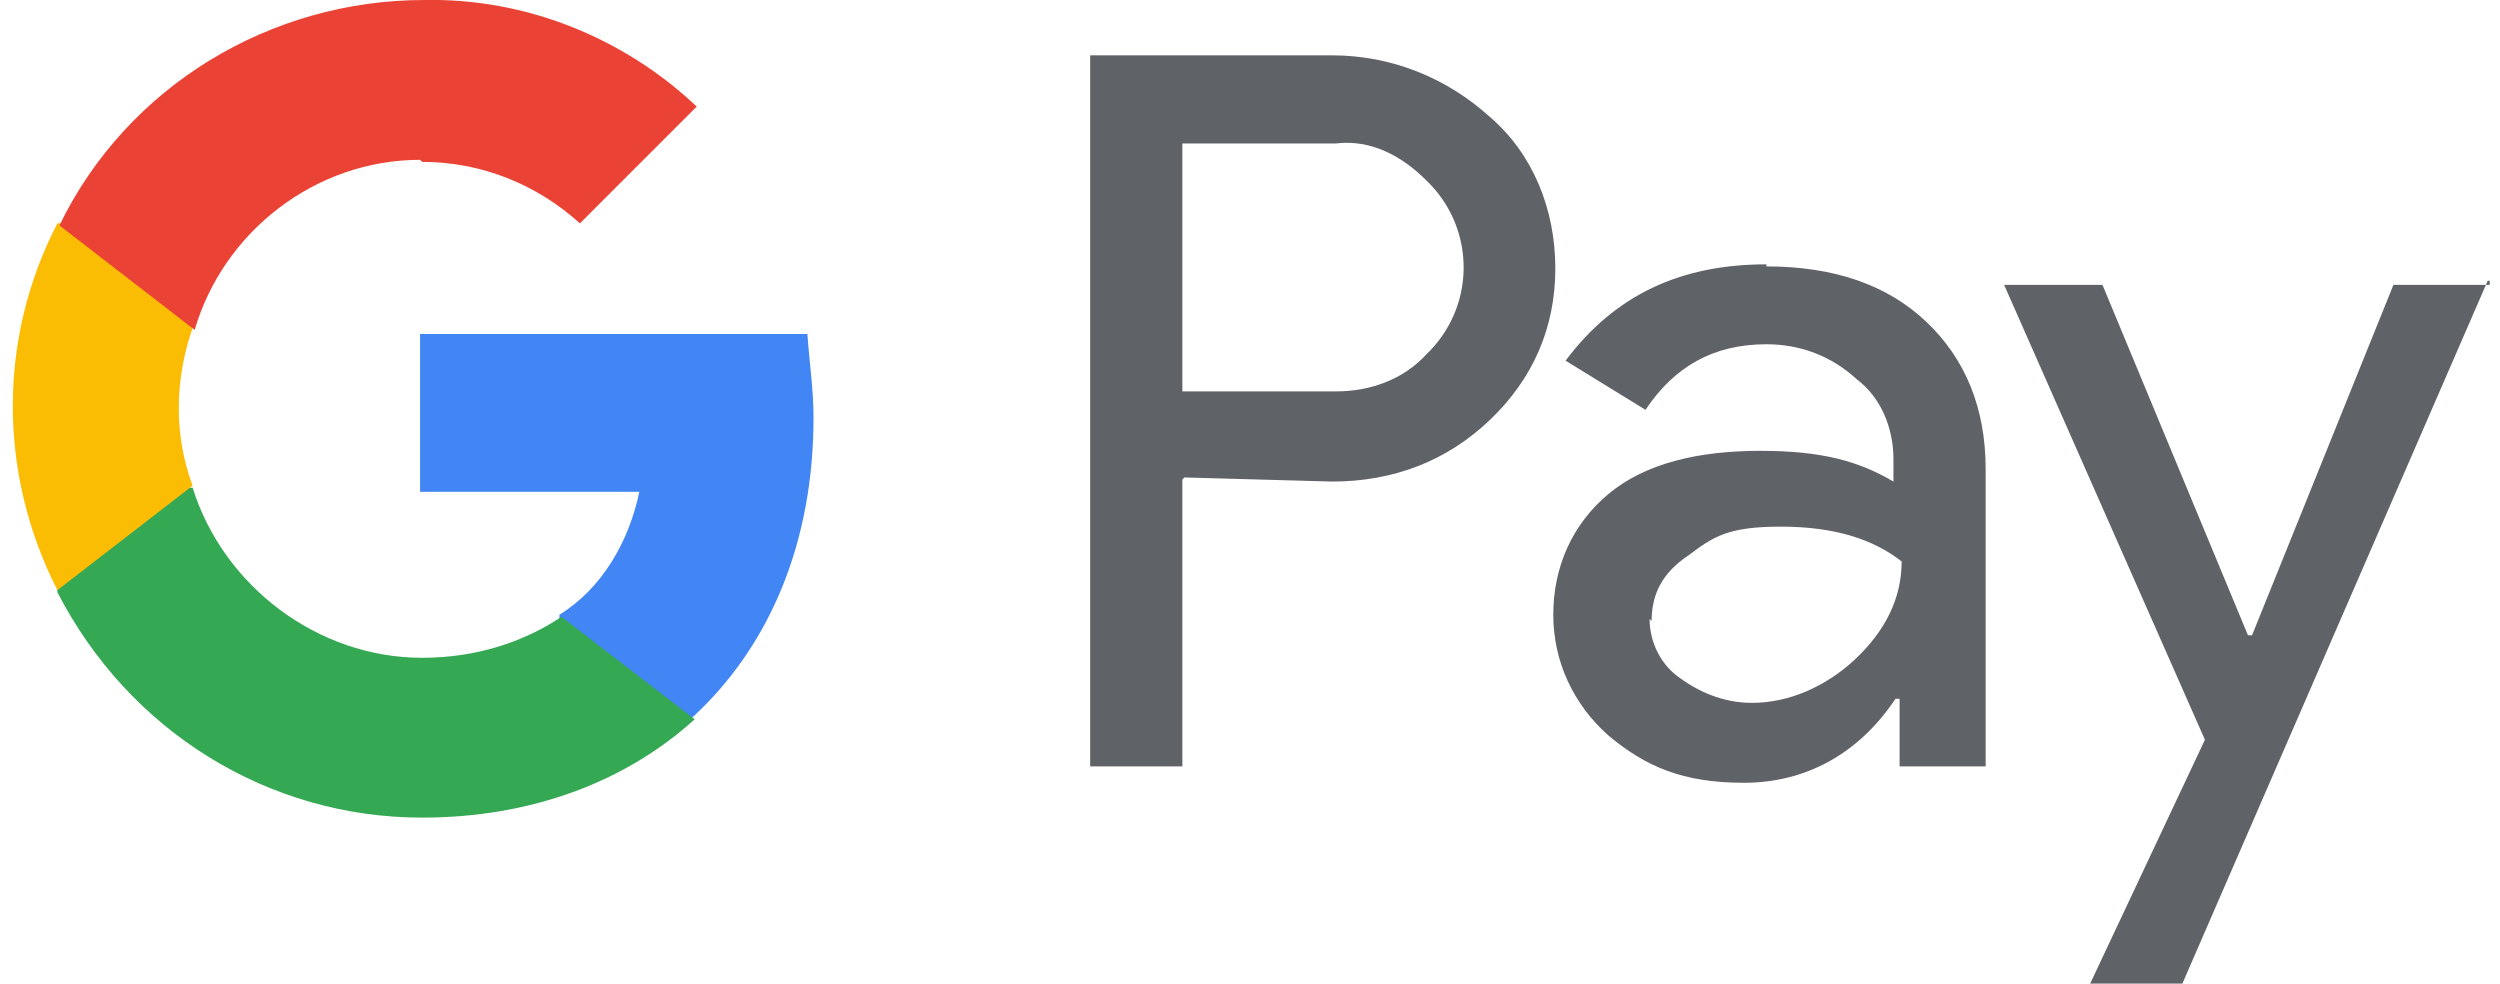
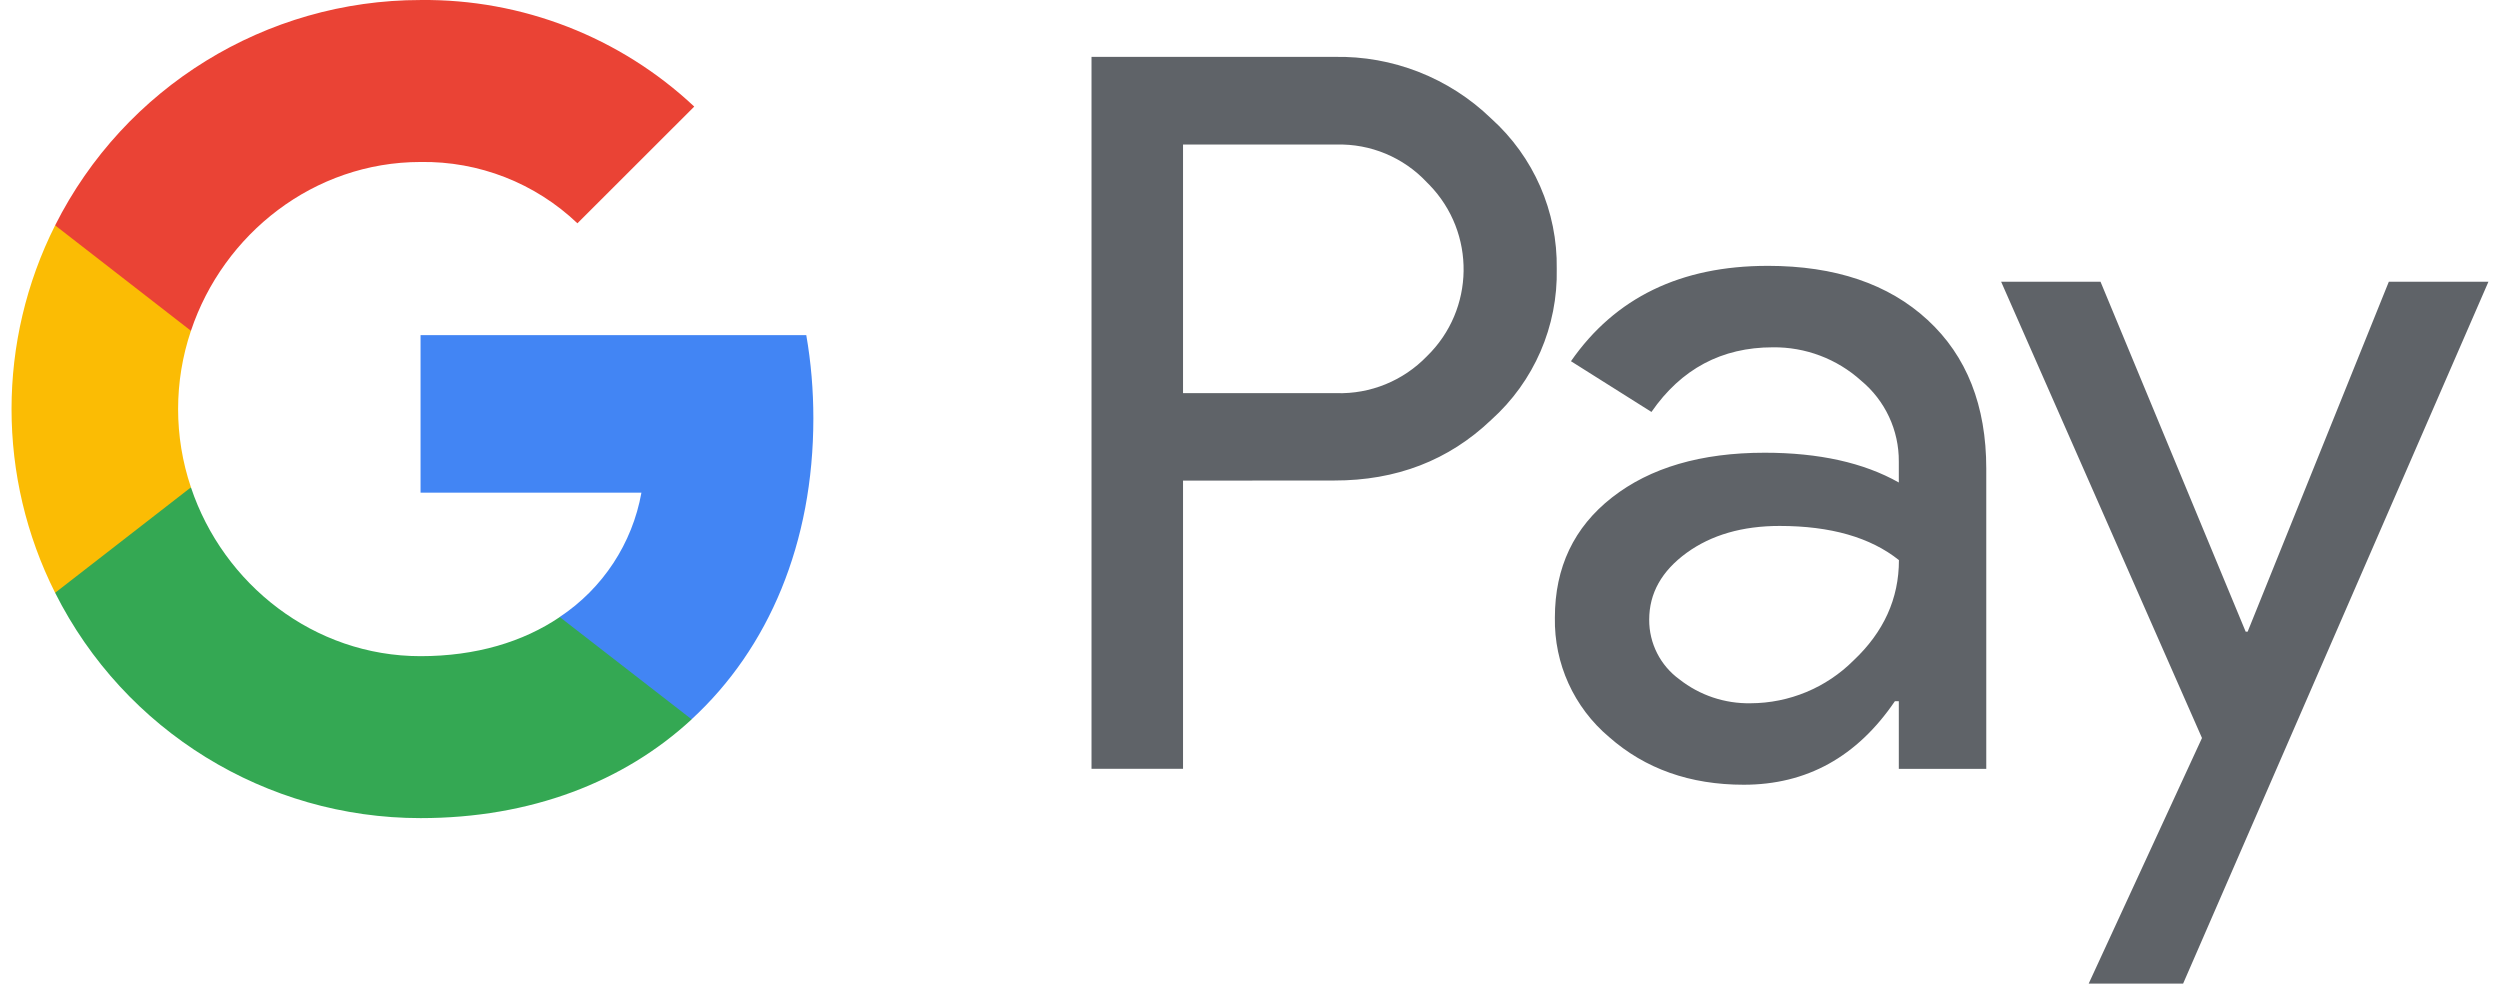
- <svg xmlns="http://www.w3.org/2000/svg" id="Layer_1" version="1.1" viewBox="0 0 122 48">
-   <defs>
-     <style>.st4{fill:#5f6368}</style>
-   </defs>
-   <path d="M57.7 23.4v14h-4.5V2.7H65c2.9 0 5.6 1.1 7.7 3 2.1 1.8 3.2 4.5 3.2 7.4s-1.1 5.4-3.2 7.4-4.7 3-7.7 3l-7.2-.2Zm0-16.4v12.1h7.5c1.7 0 3.3-.6 4.4-1.8 2.4-2.3 2.4-6 .2-8.3l-.2-.2c-1.2-1.2-2.7-2-4.4-1.8h-7.5ZM86.2 13c3.3 0 5.9.9 7.8 2.7s2.9 4.2 2.9 7.2v14.5h-4.2v-3.3h-.2c-1.8 2.7-4.4 4.1-7.4 4.1s-4.8-.8-6.6-2.3c-1.7-1.5-2.7-3.6-2.7-5.9s.9-4.4 2.7-5.9 4.4-2.1 7.4-2.1 4.8.5 6.5 1.5v-1.1c0-1.5-.6-3-1.8-3.9-1.2-1.1-2.7-1.7-4.4-1.7-2.6 0-4.5 1.1-5.9 3.2l-3.9-2.4c2.4-3.2 5.6-4.7 9.8-4.7Zm-5.7 17.2c0 1.2.6 2.3 1.5 2.9 1.1.8 2.3 1.2 3.5 1.2 1.8 0 3.6-.8 5-2.1 1.5-1.4 2.3-3 2.3-4.8-1.4-1.1-3.3-1.7-5.9-1.7s-3.3.5-4.5 1.4c-1.2.8-1.8 1.8-1.8 3.2ZM121.4 13.7 106.5 48H102l5.6-11.9-9.8-22.2h4.8l7.1 17.1h.2l6.9-17.1h4.7v-.2Z" class="st4" />
-   <path d="M39.7 20.4c0-1.4-.2-2.7-.3-4.1H20.5V24h10.7c-.5 2.4-1.8 4.7-3.9 6v5h6.5c3.8-3.5 5.9-8.6 5.9-14.6Z" style="fill:#4285f4" />
-   <path d="M20.6 39.9c5.4 0 10-1.8 13.3-4.8l-6.5-5c-1.8 1.2-4.1 2-6.8 2-5.1 0-9.7-3.5-11.2-8.3H2.8v5.1c3.5 6.8 10.3 11 17.8 11Z" style="fill:#34a853" />
-   <path d="M9.4 23.7c-.9-2.4-.9-5.1 0-7.7v-5.1H2.8c-2.9 5.6-2.9 12.2 0 17.9l6.6-5.1Z" style="fill:#fbbc04" />
-   <path d="M20.6 7.9c2.9 0 5.6 1.1 7.7 3L34 5.2C30.4 1.8 25.6-.1 20.7 0 13.2 0 6.2 4.2 2.9 11l6.6 5.1c1.4-4.8 5.9-8.3 11-8.3Z" style="fill:#ea4335" />
+ <svg xmlns="http://www.w3.org/2000/svg" viewBox="0 0 122 48">
+   <path d="M57.732 23.454v14.065h-4.466V2.776h11.838a10.694 10.694 0 0 1 7.665 3.007 9.656 9.656 0 0 1 3.2 7.332 9.624 9.624 0 0 1-3.2 7.377c-2.07 1.974-4.627 2.962-7.665 2.957l-7.372.005Zm0-16.4v12.132h7.483c1.66.05 3.26-.603 4.415-1.798a5.92 5.92 0 0 0 .117-8.374c-.04-.04-.076-.081-.117-.117a5.822 5.822 0 0 0-4.415-1.843h-7.483Zm28.526 5.919c3.3 0 5.903.881 7.812 2.643 1.909 1.762 2.86 4.182 2.86 7.25V37.52h-4.268v-3.3h-.192c-1.848 2.718-4.309 4.075-7.377 4.075-2.618 0-4.81-.775-6.572-2.33a7.438 7.438 0 0 1-2.643-5.822c0-2.46.932-4.415 2.79-5.868 1.858-1.453 4.339-2.182 7.448-2.182 2.648 0 4.835.486 6.546 1.453v-1.023a5.081 5.081 0 0 0-1.843-3.95 6.319 6.319 0 0 0-4.308-1.624c-2.491 0-4.466 1.053-5.92 3.154l-3.928-2.476c2.157-3.104 5.357-4.653 9.595-4.653Zm-5.777 17.27a3.573 3.573 0 0 0 1.478 2.912 5.446 5.446 0 0 0 3.468 1.164 7.132 7.132 0 0 0 5.023-2.086c1.478-1.392 2.218-3.022 2.218-4.9-1.393-1.11-3.332-1.667-5.823-1.667-1.813 0-3.327.436-4.537 1.312-1.22.89-1.827 1.97-1.827 3.265Zm40.955-16.495L106.536 48h-4.608l5.529-11.985-9.802-22.267h4.85l7.084 17.078h.096l6.89-17.078h4.861Z" style="fill:#5f6368" />
+   <path d="M39.692 20.416c0-1.362-.112-2.719-.345-4.06H20.523v7.685h10.779a9.232 9.232 0 0 1-3.985 6.066v4.992h6.436c3.767-3.468 5.939-8.607 5.939-14.683Z" style="fill:#4285f4" />
+   <path d="M20.523 39.924c5.387 0 9.923-1.767 13.23-4.82l-6.436-4.992c-1.792 1.215-4.096 1.909-6.794 1.909-5.205 0-9.626-3.51-11.205-8.238H2.69v5.144a19.954 19.954 0 0 0 17.833 10.997Z" style="fill:#34a853" />
+   <path d="M9.318 23.783a11.959 11.959 0 0 1 0-7.64v-5.145H2.69a19.958 19.958 0 0 0 0 17.93l6.628-5.145Z" style="fill:#fbbc04" />
+   <path d="M20.523 7.905a10.841 10.841 0 0 1 7.655 2.992l5.701-5.696a19.202 19.202 0 0 0-13.356-5.2A19.963 19.963 0 0 0 2.69 10.998l6.628 5.145c1.58-4.73 6-8.238 11.205-8.238Z" style="fill:#ea4335" />
</svg>
